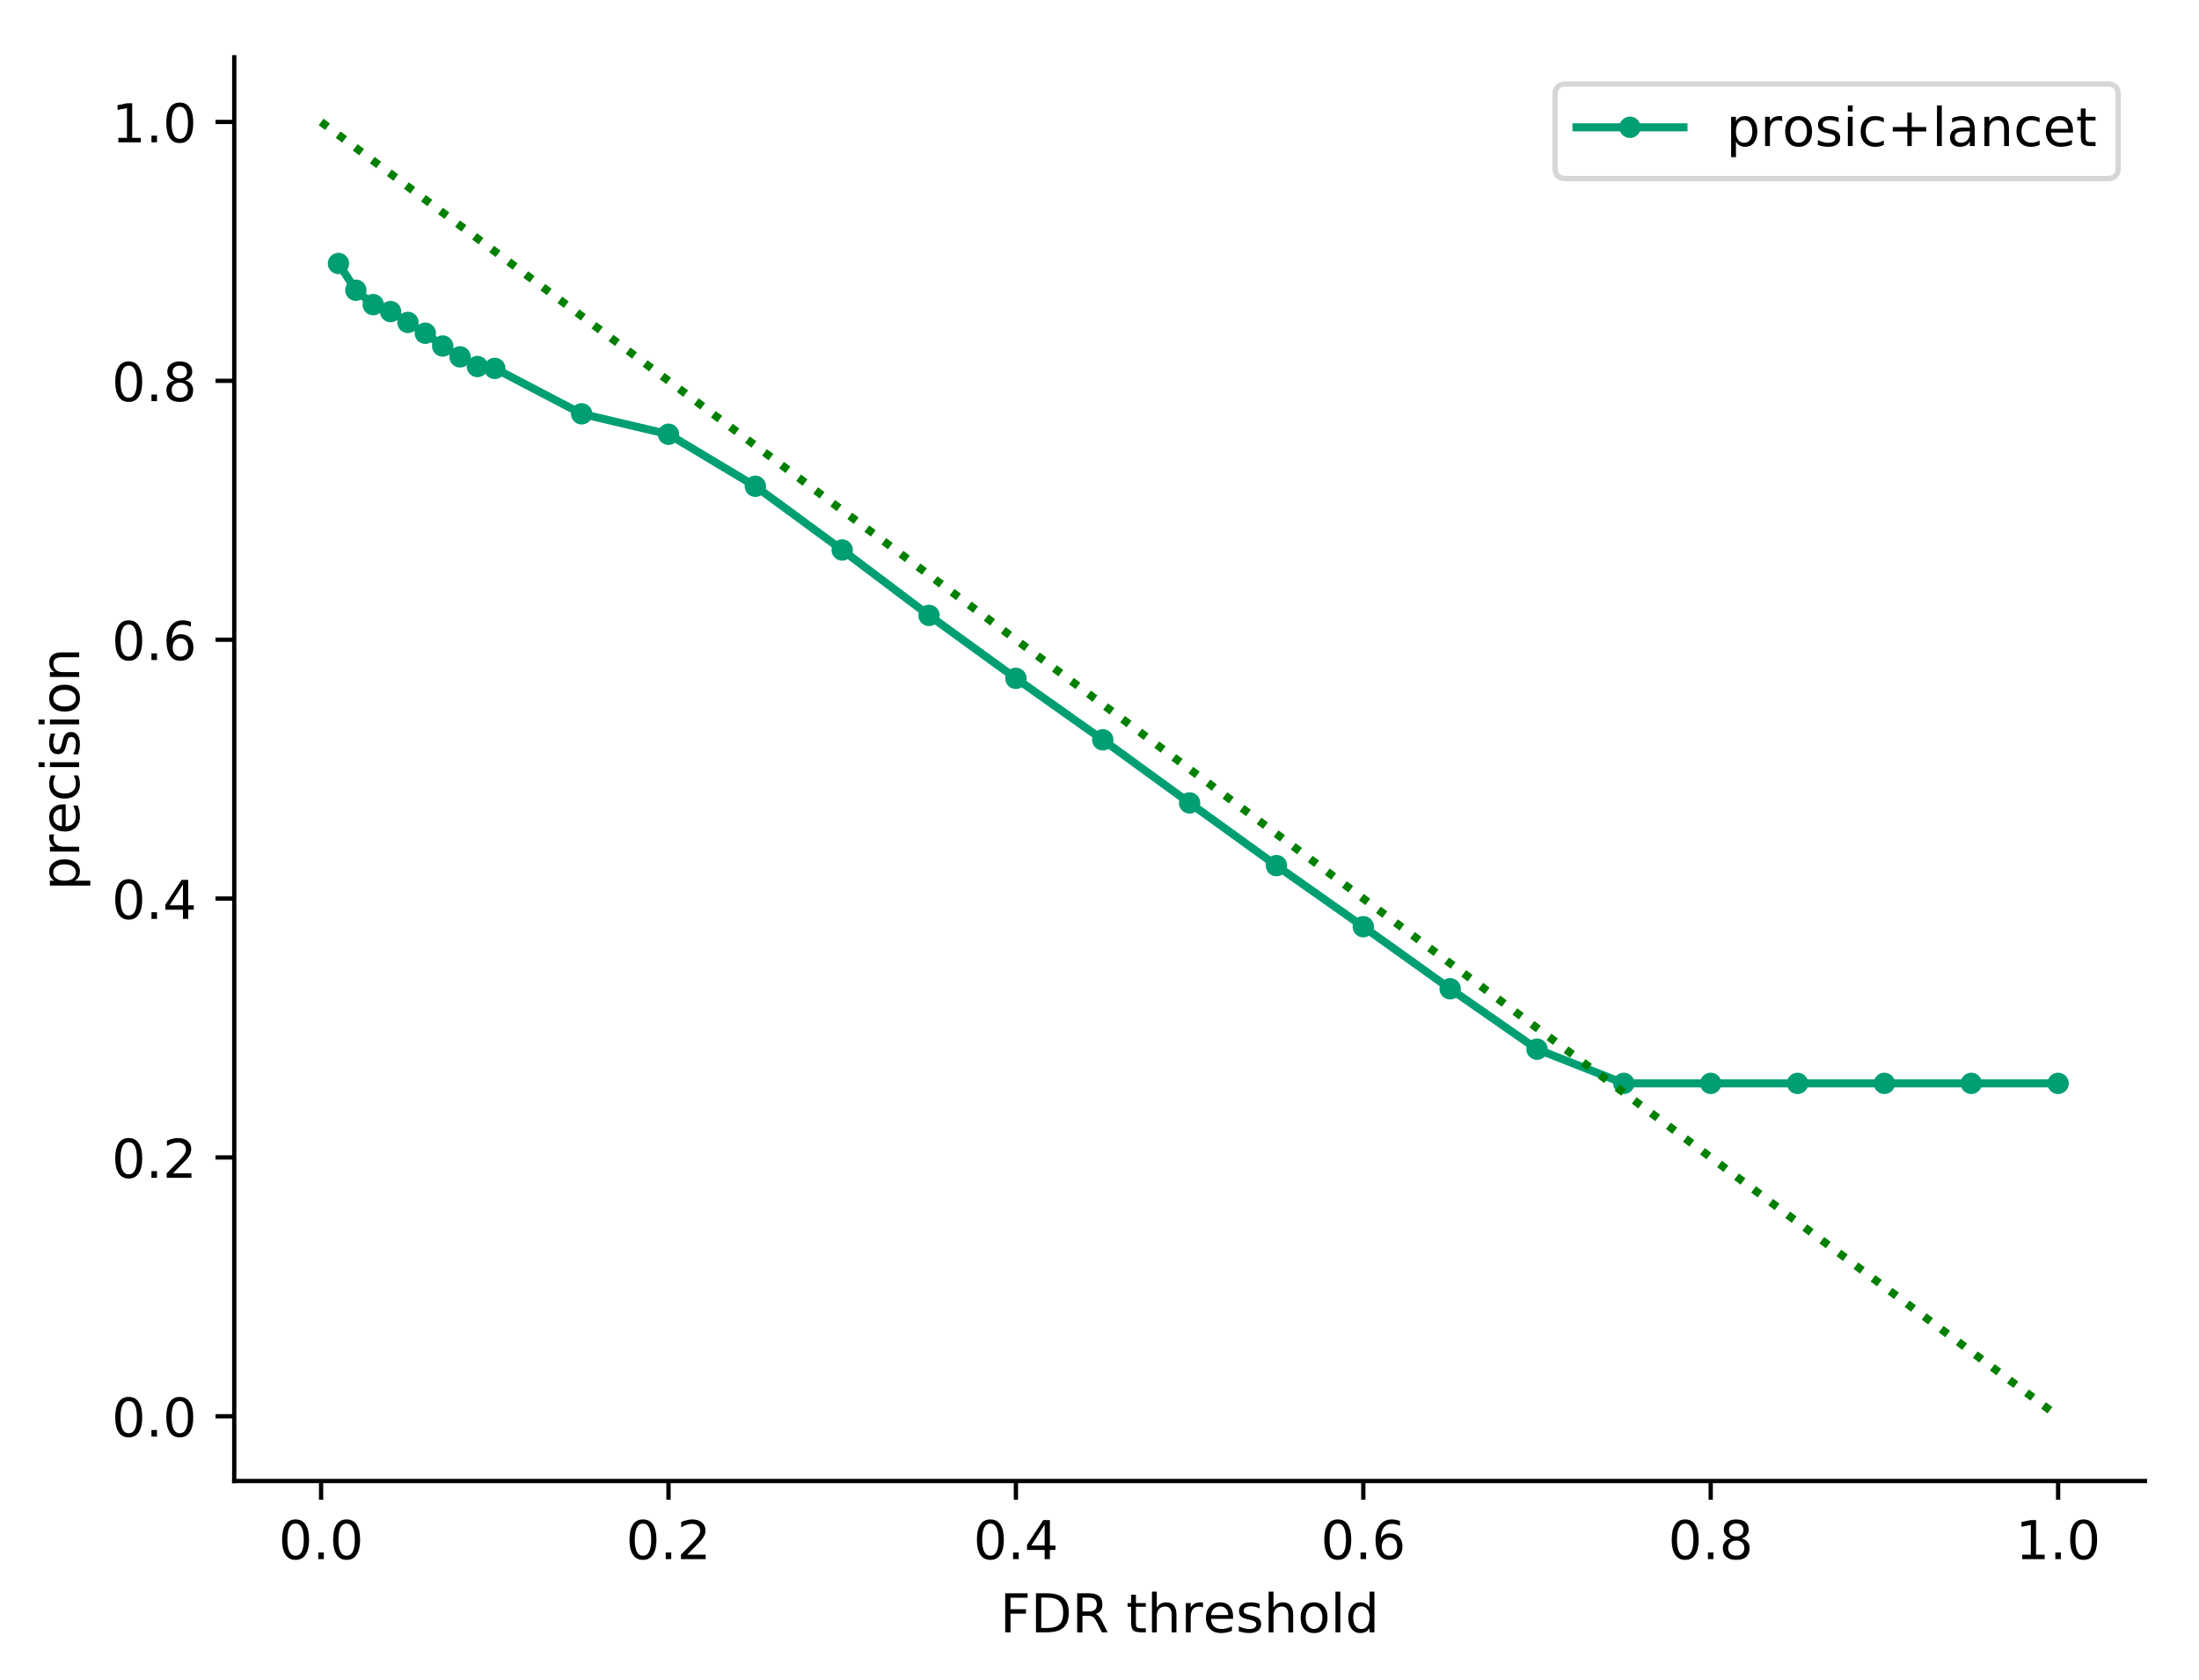
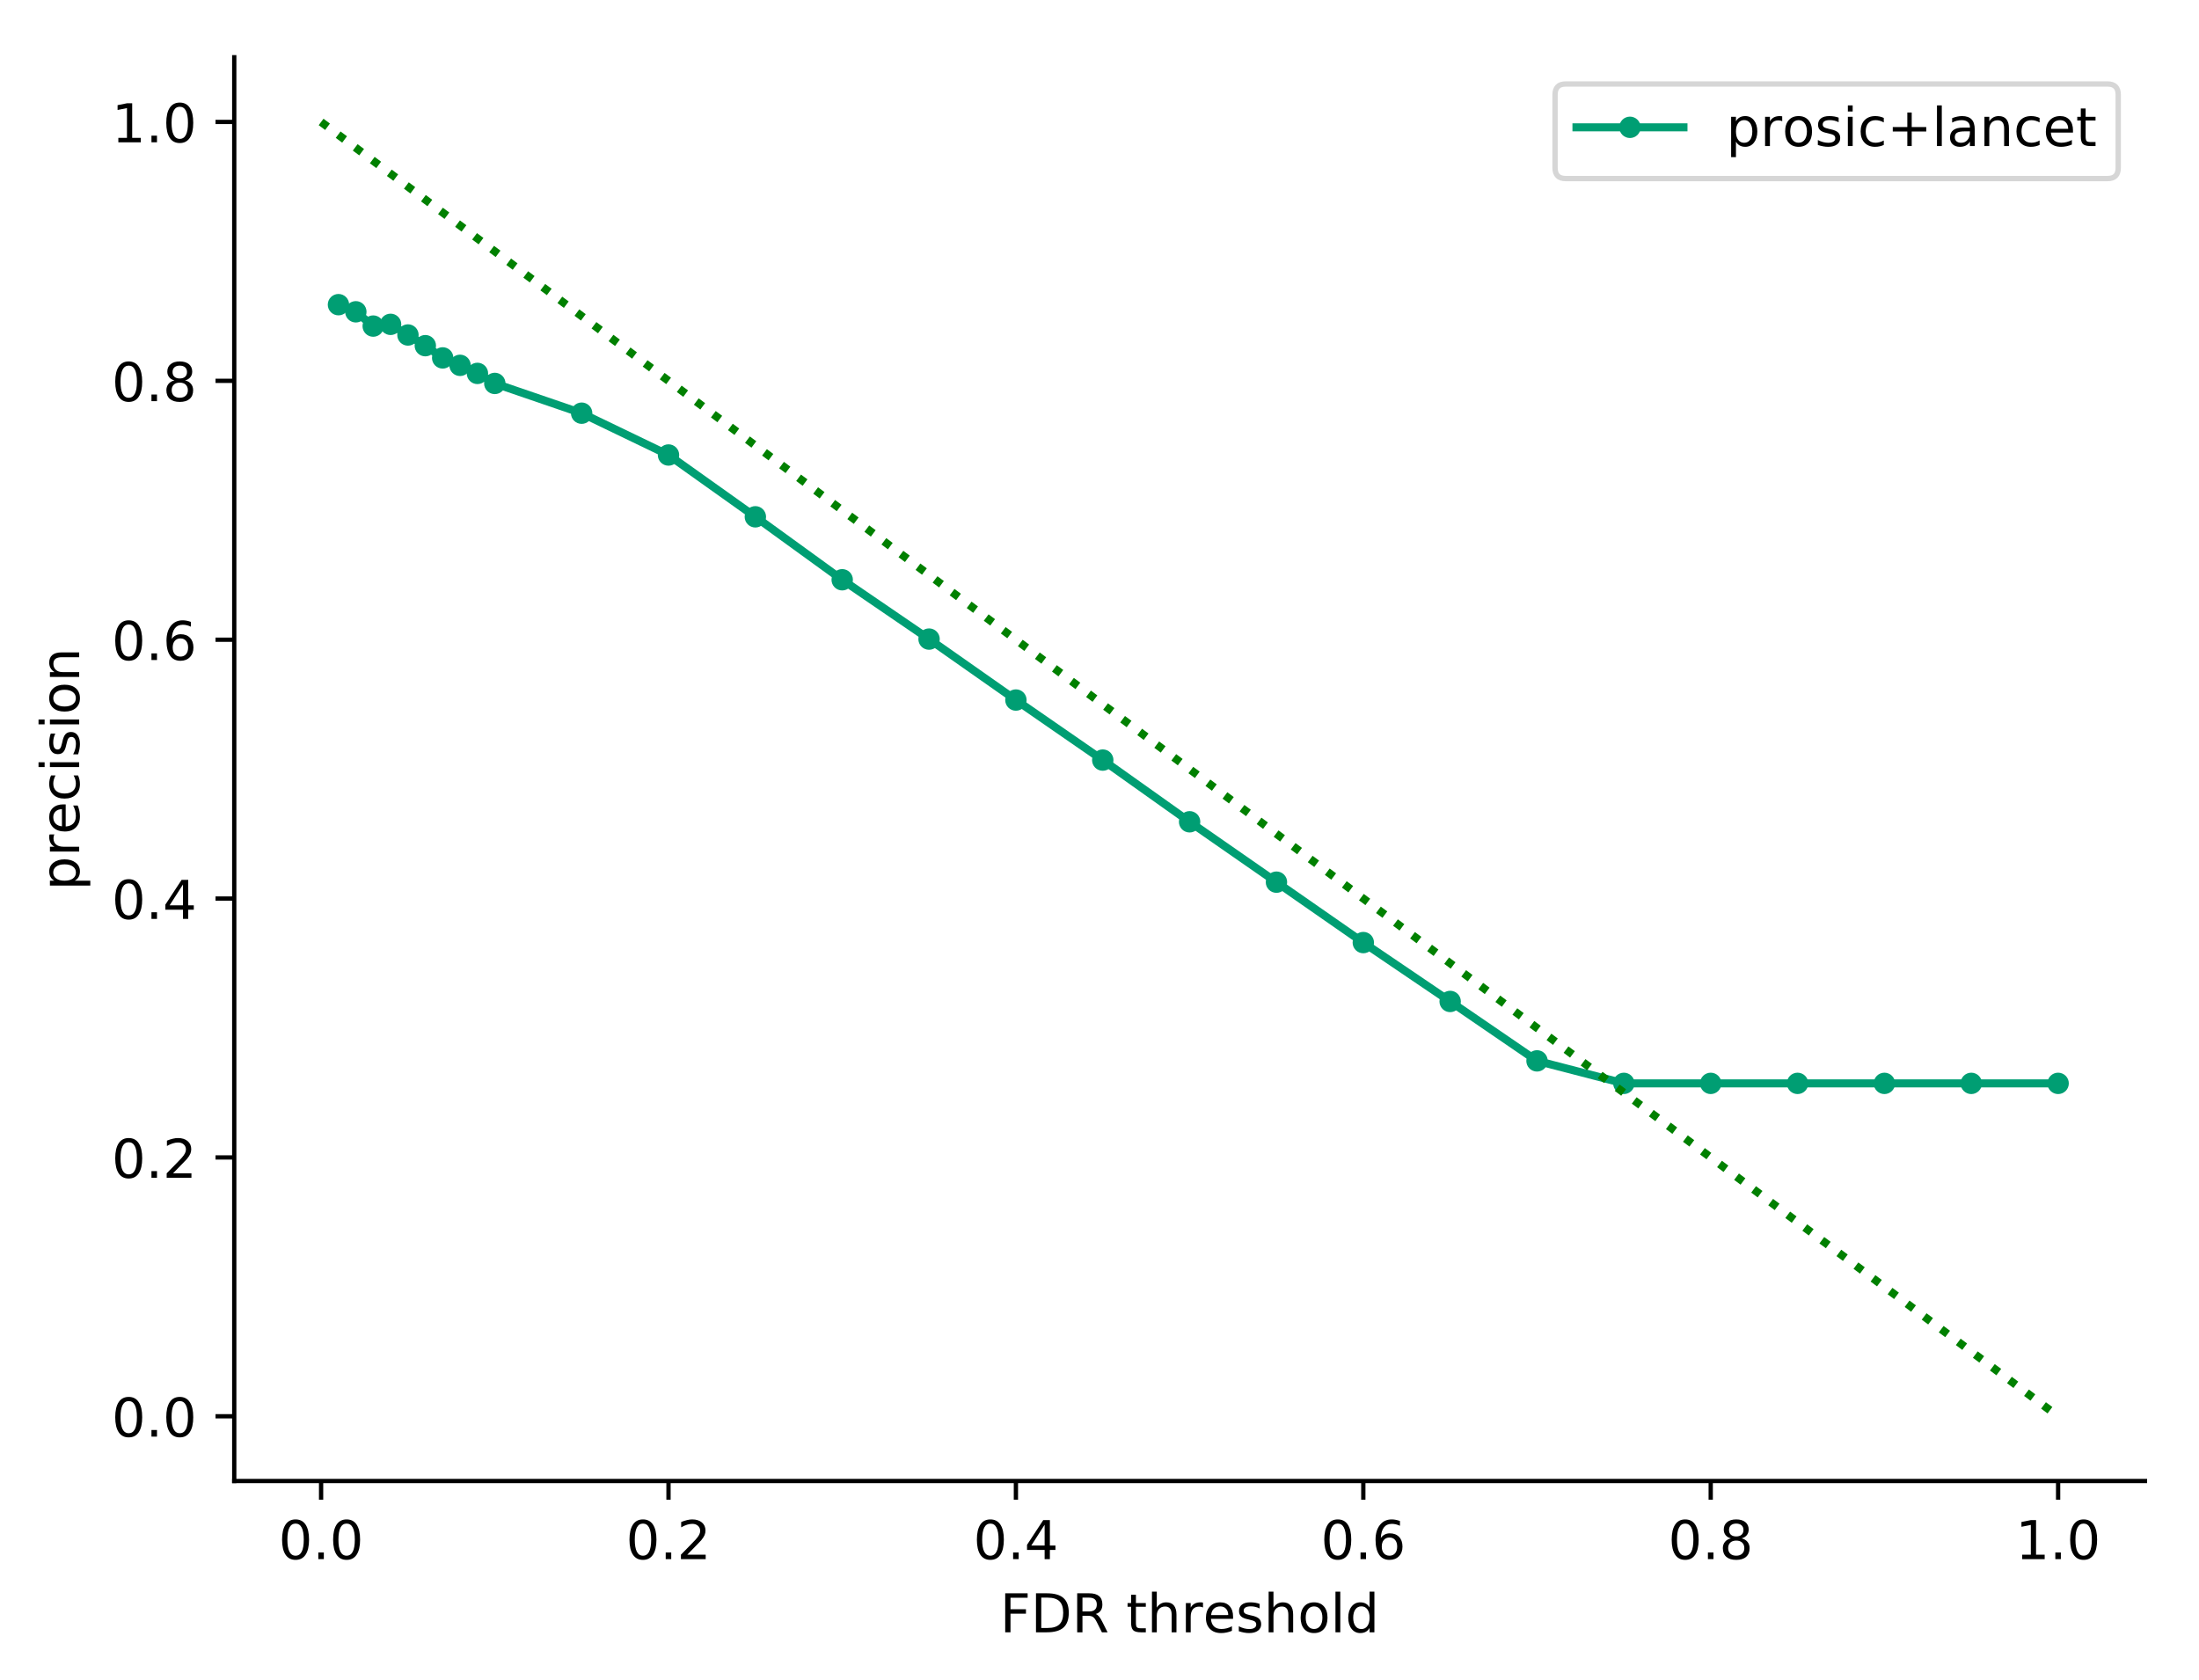
<svg xmlns="http://www.w3.org/2000/svg" xmlns:xlink="http://www.w3.org/1999/xlink" height="314pt" version="1.1" viewBox="0 0 411 314" width="411pt">
  <defs>
    <style type="text/css">
*{stroke-linecap:butt;stroke-linejoin:round;}
  </style>
  </defs>
  <g id="figure_1">
    <g id="patch_1">
      <path d="M 0 314.368  L 411.601 314.368  L 411.601 0  L 0 0  z " style="fill:#ffffff;" />
    </g>
    <g id="axes_1">
      <g id="patch_2">
        <path d="M 43.781 276.812  L 400.901 276.812  L 400.901 10.7  L 43.781 10.7  z " style="fill:#ffffff;" />
      </g>
      <g id="matplotlib.axis_1">
        <g id="xtick_1">
          <g id="line2d_1">
            <defs>
-               <path d="M 0 0  L 0 3.5  " id="m80d9ebbef2" style="stroke:#000000;stroke-width:0.8;" />
-             </defs>
-             <g>
-               <use style="stroke:#000000;stroke-width:0.8;" x="60.014" xlink:href="#m80d9ebbef2" y="276.812" />
+               <path d="M 0 0  L 0 3.5  " id="m8c32661e4f" style="stroke:#000000;stroke-width:0.8;" />
+             </defs>
+             <g>
+               <use style="stroke:#000000;stroke-width:0.8;" x="60.014" xlink:href="#m8c32661e4f" y="276.812" />
            </g>
          </g>
          <g id="text_1">
            <defs>
              <path d="M 31.781 66.406  Q 24.172 66.406 20.328 58.906  Q 16.5 51.422 16.5 36.375  Q 16.5 21.391 20.328 13.891  Q 24.172 6.391 31.781 6.391  Q 39.453 6.391 43.281 13.891  Q 47.125 21.391 47.125 36.375  Q 47.125 51.422 43.281 58.906  Q 39.453 66.406 31.781 66.406  z M 31.781 74.219  Q 44.047 74.219 50.516 64.516  Q 56.984 54.828 56.984 36.375  Q 56.984 17.969 50.516 8.266  Q 44.047 -1.422 31.781 -1.422  Q 19.531 -1.422 13.062 8.266  Q 6.594 17.969 6.594 36.375  Q 6.594 54.828 13.062 64.516  Q 19.531 74.219 31.781 74.219  z " id="DejaVuSans-30" />
              <path d="M 10.688 12.406  L 21 12.406  L 21 0  L 10.688 0  z " id="DejaVuSans-2e" />
            </defs>
            <g transform="translate(52.06242 291.4104)scale(0.1 -0.1)">
              <use xlink:href="#DejaVuSans-30" />
              <use x="63.623" xlink:href="#DejaVuSans-2e" />
              <use x="95.41" xlink:href="#DejaVuSans-30" />
            </g>
          </g>
        </g>
        <g id="xtick_2">
          <g id="line2d_2">
            <g>
-               <use style="stroke:#000000;stroke-width:0.8;" x="124.945" xlink:href="#m80d9ebbef2" y="276.812" />
+               <use style="stroke:#000000;stroke-width:0.8;" x="124.945" xlink:href="#m8c32661e4f" y="276.812" />
            </g>
          </g>
          <g id="text_2">
            <defs>
              <path d="M 19.188 8.297  L 53.609 8.297  L 53.609 0  L 7.328 0  L 7.328 8.297  Q 12.938 14.109 22.625 23.891  Q 32.328 33.688 34.812 36.531  Q 39.547 41.844 41.422 45.531  Q 43.312 49.219 43.312 52.781  Q 43.312 58.594 39.234 62.25  Q 35.156 65.922 28.609 65.922  Q 23.969 65.922 18.812 64.312  Q 13.672 62.703 7.812 59.422  L 7.812 69.391  Q 13.766 71.781 18.938 73  Q 24.125 74.219 28.422 74.219  Q 39.75 74.219 46.484 68.547  Q 53.219 62.891 53.219 53.422  Q 53.219 48.922 51.531 44.891  Q 49.859 40.875 45.406 35.406  Q 44.188 33.984 37.641 27.219  Q 31.109 20.453 19.188 8.297  z " id="DejaVuSans-32" />
            </defs>
            <g transform="translate(116.9933 291.4104)scale(0.1 -0.1)">
              <use xlink:href="#DejaVuSans-30" />
              <use x="63.623" xlink:href="#DejaVuSans-2e" />
              <use x="95.41" xlink:href="#DejaVuSans-32" />
            </g>
          </g>
        </g>
        <g id="xtick_3">
          <g id="line2d_3">
            <g>
-               <use style="stroke:#000000;stroke-width:0.8;" x="189.876" xlink:href="#m80d9ebbef2" y="276.812" />
+               <use style="stroke:#000000;stroke-width:0.8;" x="189.876" xlink:href="#m8c32661e4f" y="276.812" />
            </g>
          </g>
          <g id="text_3">
            <defs>
              <path d="M 37.797 64.312  L 12.891 25.391  L 37.797 25.391  z M 35.203 72.906  L 47.609 72.906  L 47.609 25.391  L 58.016 25.391  L 58.016 17.188  L 47.609 17.188  L 47.609 0  L 37.797 0  L 37.797 17.188  L 4.891 17.188  L 4.891 26.703  z " id="DejaVuSans-34" />
            </defs>
            <g transform="translate(181.9242 291.4104)scale(0.1 -0.1)">
              <use xlink:href="#DejaVuSans-30" />
              <use x="63.623" xlink:href="#DejaVuSans-2e" />
              <use x="95.41" xlink:href="#DejaVuSans-34" />
            </g>
          </g>
        </g>
        <g id="xtick_4">
          <g id="line2d_4">
            <g>
-               <use style="stroke:#000000;stroke-width:0.8;" x="254.807" xlink:href="#m80d9ebbef2" y="276.812" />
+               <use style="stroke:#000000;stroke-width:0.8;" x="254.807" xlink:href="#m8c32661e4f" y="276.812" />
            </g>
          </g>
          <g id="text_4">
            <defs>
              <path d="M 33.016 40.375  Q 26.375 40.375 22.484 35.828  Q 18.609 31.297 18.609 23.391  Q 18.609 15.531 22.484 10.953  Q 26.375 6.391 33.016 6.391  Q 39.656 6.391 43.531 10.953  Q 47.406 15.531 47.406 23.391  Q 47.406 31.297 43.531 35.828  Q 39.656 40.375 33.016 40.375  z M 52.594 71.297  L 52.594 62.312  Q 48.875 64.062 45.094 64.984  Q 41.312 65.922 37.594 65.922  Q 27.828 65.922 22.672 59.328  Q 17.531 52.734 16.797 39.406  Q 19.672 43.656 24.016 45.922  Q 28.375 48.188 33.594 48.188  Q 44.578 48.188 50.953 41.516  Q 57.328 34.859 57.328 23.391  Q 57.328 12.156 50.688 5.359  Q 44.047 -1.422 33.016 -1.422  Q 20.359 -1.422 13.672 8.266  Q 6.984 17.969 6.984 36.375  Q 6.984 53.656 15.188 63.938  Q 23.391 74.219 37.203 74.219  Q 40.922 74.219 44.703 73.484  Q 48.484 72.75 52.594 71.297  z " id="DejaVuSans-36" />
            </defs>
            <g transform="translate(246.8551 291.4104)scale(0.1 -0.1)">
              <use xlink:href="#DejaVuSans-30" />
              <use x="63.623" xlink:href="#DejaVuSans-2e" />
              <use x="95.41" xlink:href="#DejaVuSans-36" />
            </g>
          </g>
        </g>
        <g id="xtick_5">
          <g id="line2d_5">
            <g>
-               <use style="stroke:#000000;stroke-width:0.8;" x="319.738" xlink:href="#m80d9ebbef2" y="276.812" />
+               <use style="stroke:#000000;stroke-width:0.8;" x="319.738" xlink:href="#m8c32661e4f" y="276.812" />
            </g>
          </g>
          <g id="text_5">
            <defs>
              <path d="M 31.781 34.625  Q 24.75 34.625 20.719 30.859  Q 16.703 27.094 16.703 20.516  Q 16.703 13.922 20.719 10.156  Q 24.75 6.391 31.781 6.391  Q 38.812 6.391 42.859 10.172  Q 46.922 13.969 46.922 20.516  Q 46.922 27.094 42.891 30.859  Q 38.875 34.625 31.781 34.625  z M 21.922 38.812  Q 15.578 40.375 12.031 44.719  Q 8.5 49.078 8.5 55.328  Q 8.5 64.062 14.719 69.141  Q 20.953 74.219 31.781 74.219  Q 42.672 74.219 48.875 69.141  Q 55.078 64.062 55.078 55.328  Q 55.078 49.078 51.531 44.719  Q 48 40.375 41.703 38.812  Q 48.828 37.156 52.797 32.312  Q 56.781 27.484 56.781 20.516  Q 56.781 9.906 50.312 4.234  Q 43.844 -1.422 31.781 -1.422  Q 19.734 -1.422 13.25 4.234  Q 6.781 9.906 6.781 20.516  Q 6.781 27.484 10.781 32.312  Q 14.797 37.156 21.922 38.812  z M 18.312 54.391  Q 18.312 48.734 21.844 45.562  Q 25.391 42.391 31.781 42.391  Q 38.141 42.391 41.719 45.562  Q 45.312 48.734 45.312 54.391  Q 45.312 60.062 41.719 63.234  Q 38.141 66.406 31.781 66.406  Q 25.391 66.406 21.844 63.234  Q 18.312 60.062 18.312 54.391  z " id="DejaVuSans-38" />
            </defs>
            <g transform="translate(311.7861 291.4104)scale(0.1 -0.1)">
              <use xlink:href="#DejaVuSans-30" />
              <use x="63.623" xlink:href="#DejaVuSans-2e" />
              <use x="95.41" xlink:href="#DejaVuSans-38" />
            </g>
          </g>
        </g>
        <g id="xtick_6">
          <g id="line2d_6">
            <g>
-               <use style="stroke:#000000;stroke-width:0.8;" x="384.669" xlink:href="#m80d9ebbef2" y="276.812" />
+               <use style="stroke:#000000;stroke-width:0.8;" x="384.669" xlink:href="#m8c32661e4f" y="276.812" />
            </g>
          </g>
          <g id="text_6">
            <defs>
              <path d="M 12.406 8.297  L 28.516 8.297  L 28.516 63.922  L 10.984 60.406  L 10.984 69.391  L 28.422 72.906  L 38.281 72.906  L 38.281 8.297  L 54.391 8.297  L 54.391 0  L 12.406 0  z " id="DejaVuSans-31" />
            </defs>
            <g transform="translate(376.717 291.4104)scale(0.1 -0.1)">
              <use xlink:href="#DejaVuSans-31" />
              <use x="63.623" xlink:href="#DejaVuSans-2e" />
              <use x="95.41" xlink:href="#DejaVuSans-30" />
            </g>
          </g>
        </g>
        <g id="text_7">
          <defs>
            <path d="M 9.812 72.906  L 51.703 72.906  L 51.703 64.594  L 19.672 64.594  L 19.672 43.109  L 48.578 43.109  L 48.578 34.812  L 19.672 34.812  L 19.672 0  L 9.812 0  z " id="DejaVuSans-46" />
            <path d="M 19.672 64.797  L 19.672 8.109  L 31.594 8.109  Q 46.688 8.109 53.688 14.938  Q 60.688 21.781 60.688 36.531  Q 60.688 51.172 53.688 57.984  Q 46.688 64.797 31.594 64.797  z M 9.812 72.906  L 30.078 72.906  Q 51.266 72.906 61.172 64.094  Q 71.094 55.281 71.094 36.531  Q 71.094 17.672 61.125 8.828  Q 51.172 0 30.078 0  L 9.812 0  z " id="DejaVuSans-44" />
            <path d="M 44.391 34.188  Q 47.562 33.109 50.562 29.594  Q 53.562 26.078 56.594 19.922  L 66.609 0  L 56 0  L 46.688 18.703  Q 43.062 26.031 39.672 28.422  Q 36.281 30.812 30.422 30.812  L 19.672 30.812  L 19.672 0  L 9.812 0  L 9.812 72.906  L 32.078 72.906  Q 44.578 72.906 50.734 67.672  Q 56.891 62.453 56.891 51.906  Q 56.891 45.016 53.688 40.469  Q 50.484 35.938 44.391 34.188  z M 19.672 64.797  L 19.672 38.922  L 32.078 38.922  Q 39.203 38.922 42.844 42.219  Q 46.484 45.516 46.484 51.906  Q 46.484 58.297 42.844 61.547  Q 39.203 64.797 32.078 64.797  z " id="DejaVuSans-52" />
            <path id="DejaVuSans-20" />
            <path d="M 18.312 70.219  L 18.312 54.688  L 36.812 54.688  L 36.812 47.703  L 18.312 47.703  L 18.312 18.016  Q 18.312 11.328 20.141 9.422  Q 21.969 7.516 27.594 7.516  L 36.812 7.516  L 36.812 0  L 27.594 0  Q 17.188 0 13.234 3.875  Q 9.281 7.766 9.281 18.016  L 9.281 47.703  L 2.688 47.703  L 2.688 54.688  L 9.281 54.688  L 9.281 70.219  z " id="DejaVuSans-74" />
            <path d="M 54.891 33.016  L 54.891 0  L 45.906 0  L 45.906 32.719  Q 45.906 40.484 42.875 44.328  Q 39.844 48.188 33.797 48.188  Q 26.516 48.188 22.312 43.547  Q 18.109 38.922 18.109 30.906  L 18.109 0  L 9.078 0  L 9.078 75.984  L 18.109 75.984  L 18.109 46.188  Q 21.344 51.125 25.703 53.562  Q 30.078 56 35.797 56  Q 45.219 56 50.047 50.172  Q 54.891 44.344 54.891 33.016  z " id="DejaVuSans-68" />
            <path d="M 41.109 46.297  Q 39.594 47.172 37.812 47.578  Q 36.031 48 33.891 48  Q 26.266 48 22.188 43.047  Q 18.109 38.094 18.109 28.812  L 18.109 0  L 9.078 0  L 9.078 54.688  L 18.109 54.688  L 18.109 46.188  Q 20.953 51.172 25.484 53.578  Q 30.031 56 36.531 56  Q 37.453 56 38.578 55.875  Q 39.703 55.766 41.062 55.516  z " id="DejaVuSans-72" />
            <path d="M 56.203 29.594  L 56.203 25.203  L 14.891 25.203  Q 15.484 15.922 20.484 11.062  Q 25.484 6.203 34.422 6.203  Q 39.594 6.203 44.453 7.469  Q 49.312 8.734 54.109 11.281  L 54.109 2.781  Q 49.266 0.734 44.188 -0.344  Q 39.109 -1.422 33.891 -1.422  Q 20.797 -1.422 13.156 6.188  Q 5.516 13.812 5.516 26.812  Q 5.516 40.234 12.766 48.109  Q 20.016 56 32.328 56  Q 43.359 56 49.781 48.891  Q 56.203 41.797 56.203 29.594  z M 47.219 32.234  Q 47.125 39.594 43.094 43.984  Q 39.062 48.391 32.422 48.391  Q 24.906 48.391 20.391 44.141  Q 15.875 39.891 15.188 32.172  z " id="DejaVuSans-65" />
            <path d="M 44.281 53.078  L 44.281 44.578  Q 40.484 46.531 36.375 47.5  Q 32.281 48.484 27.875 48.484  Q 21.188 48.484 17.844 46.438  Q 14.5 44.391 14.5 40.281  Q 14.5 37.156 16.891 35.375  Q 19.281 33.594 26.516 31.984  L 29.594 31.297  Q 39.156 29.25 43.188 25.516  Q 47.219 21.781 47.219 15.094  Q 47.219 7.469 41.188 3.016  Q 35.156 -1.422 24.609 -1.422  Q 20.219 -1.422 15.453 -0.562  Q 10.688 0.297 5.422 2  L 5.422 11.281  Q 10.406 8.688 15.234 7.391  Q 20.062 6.109 24.812 6.109  Q 31.156 6.109 34.562 8.281  Q 37.984 10.453 37.984 14.406  Q 37.984 18.062 35.516 20.016  Q 33.062 21.969 24.703 23.781  L 21.578 24.516  Q 13.234 26.266 9.516 29.906  Q 5.812 33.547 5.812 39.891  Q 5.812 47.609 11.281 51.797  Q 16.75 56 26.812 56  Q 31.781 56 36.172 55.266  Q 40.578 54.547 44.281 53.078  z " id="DejaVuSans-73" />
            <path d="M 30.609 48.391  Q 23.391 48.391 19.188 42.75  Q 14.984 37.109 14.984 27.297  Q 14.984 17.484 19.156 11.844  Q 23.344 6.203 30.609 6.203  Q 37.797 6.203 41.984 11.859  Q 46.188 17.531 46.188 27.297  Q 46.188 37.016 41.984 42.703  Q 37.797 48.391 30.609 48.391  z M 30.609 56  Q 42.328 56 49.016 48.375  Q 55.719 40.766 55.719 27.297  Q 55.719 13.875 49.016 6.219  Q 42.328 -1.422 30.609 -1.422  Q 18.844 -1.422 12.172 6.219  Q 5.516 13.875 5.516 27.297  Q 5.516 40.766 12.172 48.375  Q 18.844 56 30.609 56  z " id="DejaVuSans-6f" />
            <path d="M 9.422 75.984  L 18.406 75.984  L 18.406 0  L 9.422 0  z " id="DejaVuSans-6c" />
            <path d="M 45.406 46.391  L 45.406 75.984  L 54.391 75.984  L 54.391 0  L 45.406 0  L 45.406 8.203  Q 42.578 3.328 38.25 0.953  Q 33.938 -1.422 27.875 -1.422  Q 17.969 -1.422 11.734 6.484  Q 5.516 14.406 5.516 27.297  Q 5.516 40.188 11.734 48.094  Q 17.969 56 27.875 56  Q 33.938 56 38.25 53.625  Q 42.578 51.266 45.406 46.391  z M 14.797 27.297  Q 14.797 17.391 18.875 11.75  Q 22.953 6.109 30.078 6.109  Q 37.203 6.109 41.297 11.75  Q 45.406 17.391 45.406 27.297  Q 45.406 37.203 41.297 42.844  Q 37.203 48.484 30.078 48.484  Q 22.953 48.484 18.875 42.844  Q 14.797 37.203 14.797 27.297  z " id="DejaVuSans-64" />
          </defs>
          <g transform="translate(186.8967 305.0886)scale(0.1 -0.1)">
            <use xlink:href="#DejaVuSans-46" />
            <use x="57.52" xlink:href="#DejaVuSans-44" />
            <use x="134.521" xlink:href="#DejaVuSans-52" />
            <use x="204.004" xlink:href="#DejaVuSans-20" />
            <use x="235.791" xlink:href="#DejaVuSans-74" />
            <use x="275" xlink:href="#DejaVuSans-68" />
            <use x="338.379" xlink:href="#DejaVuSans-72" />
            <use x="379.461" xlink:href="#DejaVuSans-65" />
            <use x="440.984" xlink:href="#DejaVuSans-73" />
            <use x="493.084" xlink:href="#DejaVuSans-68" />
            <use x="556.463" xlink:href="#DejaVuSans-6f" />
            <use x="617.645" xlink:href="#DejaVuSans-6c" />
            <use x="645.428" xlink:href="#DejaVuSans-64" />
          </g>
        </g>
      </g>
      <g id="matplotlib.axis_2">
        <g id="ytick_1">
          <g id="line2d_7">
            <defs>
-               <path d="M 0 0  L -3.5 0  " id="m5c7dc7f69f" style="stroke:#000000;stroke-width:0.8;" />
-             </defs>
-             <g>
-               <use style="stroke:#000000;stroke-width:0.8;" x="43.781" xlink:href="#m5c7dc7f69f" y="264.716" />
+               <path d="M 0 0  L -3.5 0  " id="m15976021ff" style="stroke:#000000;stroke-width:0.8;" />
+             </defs>
+             <g>
+               <use style="stroke:#000000;stroke-width:0.8;" x="43.781" xlink:href="#m15976021ff" y="264.716" />
            </g>
          </g>
          <g id="text_8">
            <g transform="translate(20.87813 268.5152)scale(0.1 -0.1)">
              <use xlink:href="#DejaVuSans-30" />
              <use x="63.623" xlink:href="#DejaVuSans-2e" />
              <use x="95.41" xlink:href="#DejaVuSans-30" />
            </g>
          </g>
        </g>
        <g id="ytick_2">
          <g id="line2d_8">
            <g>
-               <use style="stroke:#000000;stroke-width:0.8;" x="43.781" xlink:href="#m5c7dc7f69f" y="216.332" />
+               <use style="stroke:#000000;stroke-width:0.8;" x="43.781" xlink:href="#m15976021ff" y="216.332" />
            </g>
          </g>
          <g id="text_9">
            <g transform="translate(20.87813 220.1312)scale(0.1 -0.1)">
              <use xlink:href="#DejaVuSans-30" />
              <use x="63.623" xlink:href="#DejaVuSans-2e" />
              <use x="95.41" xlink:href="#DejaVuSans-32" />
            </g>
          </g>
        </g>
        <g id="ytick_3">
          <g id="line2d_9">
            <g>
-               <use style="stroke:#000000;stroke-width:0.8;" x="43.781" xlink:href="#m5c7dc7f69f" y="167.948" />
+               <use style="stroke:#000000;stroke-width:0.8;" x="43.781" xlink:href="#m15976021ff" y="167.948" />
            </g>
          </g>
          <g id="text_10">
            <g transform="translate(20.87813 171.7472)scale(0.1 -0.1)">
              <use xlink:href="#DejaVuSans-30" />
              <use x="63.623" xlink:href="#DejaVuSans-2e" />
              <use x="95.41" xlink:href="#DejaVuSans-34" />
            </g>
          </g>
        </g>
        <g id="ytick_4">
          <g id="line2d_10">
            <g>
-               <use style="stroke:#000000;stroke-width:0.8;" x="43.781" xlink:href="#m5c7dc7f69f" y="119.564" />
+               <use style="stroke:#000000;stroke-width:0.8;" x="43.781" xlink:href="#m15976021ff" y="119.564" />
            </g>
          </g>
          <g id="text_11">
            <g transform="translate(20.87813 123.3632)scale(0.1 -0.1)">
              <use xlink:href="#DejaVuSans-30" />
              <use x="63.623" xlink:href="#DejaVuSans-2e" />
              <use x="95.41" xlink:href="#DejaVuSans-36" />
            </g>
          </g>
        </g>
        <g id="ytick_5">
          <g id="line2d_11">
            <g>
-               <use style="stroke:#000000;stroke-width:0.8;" x="43.781" xlink:href="#m5c7dc7f69f" y="71.18" />
+               <use style="stroke:#000000;stroke-width:0.8;" x="43.781" xlink:href="#m15976021ff" y="71.18" />
            </g>
          </g>
          <g id="text_12">
            <g transform="translate(20.87813 74.97922)scale(0.1 -0.1)">
              <use xlink:href="#DejaVuSans-30" />
              <use x="63.623" xlink:href="#DejaVuSans-2e" />
              <use x="95.41" xlink:href="#DejaVuSans-38" />
            </g>
          </g>
        </g>
        <g id="ytick_6">
          <g id="line2d_12">
            <g>
-               <use style="stroke:#000000;stroke-width:0.8;" x="43.781" xlink:href="#m5c7dc7f69f" y="22.796" />
+               <use style="stroke:#000000;stroke-width:0.8;" x="43.781" xlink:href="#m15976021ff" y="22.796" />
            </g>
          </g>
          <g id="text_13">
            <g transform="translate(20.87813 26.59522)scale(0.1 -0.1)">
              <use xlink:href="#DejaVuSans-31" />
              <use x="63.623" xlink:href="#DejaVuSans-2e" />
              <use x="95.41" xlink:href="#DejaVuSans-30" />
            </g>
          </g>
        </g>
        <g id="text_14">
          <defs>
            <path d="M 18.109 8.203  L 18.109 -20.797  L 9.078 -20.797  L 9.078 54.688  L 18.109 54.688  L 18.109 46.391  Q 20.953 51.266 25.266 53.625  Q 29.594 56 35.594 56  Q 45.562 56 51.781 48.094  Q 58.016 40.188 58.016 27.297  Q 58.016 14.406 51.781 6.484  Q 45.562 -1.422 35.594 -1.422  Q 29.594 -1.422 25.266 0.953  Q 20.953 3.328 18.109 8.203  z M 48.688 27.297  Q 48.688 37.203 44.609 42.844  Q 40.531 48.484 33.406 48.484  Q 26.266 48.484 22.188 42.844  Q 18.109 37.203 18.109 27.297  Q 18.109 17.391 22.188 11.75  Q 26.266 6.109 33.406 6.109  Q 40.531 6.109 44.609 11.75  Q 48.688 17.391 48.688 27.297  z " id="DejaVuSans-70" />
            <path d="M 48.781 52.594  L 48.781 44.188  Q 44.969 46.297 41.141 47.344  Q 37.312 48.391 33.406 48.391  Q 24.656 48.391 19.812 42.844  Q 14.984 37.312 14.984 27.297  Q 14.984 17.281 19.812 11.734  Q 24.656 6.203 33.406 6.203  Q 37.312 6.203 41.141 7.25  Q 44.969 8.297 48.781 10.406  L 48.781 2.094  Q 45.016 0.344 40.984 -0.531  Q 36.969 -1.422 32.422 -1.422  Q 20.062 -1.422 12.781 6.344  Q 5.516 14.109 5.516 27.297  Q 5.516 40.672 12.859 48.328  Q 20.219 56 33.016 56  Q 37.156 56 41.109 55.141  Q 45.062 54.297 48.781 52.594  z " id="DejaVuSans-63" />
            <path d="M 9.422 54.688  L 18.406 54.688  L 18.406 0  L 9.422 0  z M 9.422 75.984  L 18.406 75.984  L 18.406 64.594  L 9.422 64.594  z " id="DejaVuSans-69" />
            <path d="M 54.891 33.016  L 54.891 0  L 45.906 0  L 45.906 32.719  Q 45.906 40.484 42.875 44.328  Q 39.844 48.188 33.797 48.188  Q 26.516 48.188 22.312 43.547  Q 18.109 38.922 18.109 30.906  L 18.109 0  L 9.078 0  L 9.078 54.688  L 18.109 54.688  L 18.109 46.188  Q 21.344 51.125 25.703 53.562  Q 30.078 56 35.797 56  Q 45.219 56 50.047 50.172  Q 54.891 44.344 54.891 33.016  z " id="DejaVuSans-6e" />
          </defs>
          <g transform="translate(14.79844 166.4208)rotate(-90)scale(0.1 -0.1)">
            <use xlink:href="#DejaVuSans-70" />
            <use x="63.477" xlink:href="#DejaVuSans-72" />
            <use x="104.559" xlink:href="#DejaVuSans-65" />
            <use x="166.082" xlink:href="#DejaVuSans-63" />
            <use x="221.062" xlink:href="#DejaVuSans-69" />
            <use x="248.846" xlink:href="#DejaVuSans-73" />
            <use x="300.945" xlink:href="#DejaVuSans-69" />
            <use x="328.729" xlink:href="#DejaVuSans-6f" />
            <use x="389.91" xlink:href="#DejaVuSans-6e" />
          </g>
        </g>
      </g>
      <g id="line2d_13">
-         <path clip-path="url(#p2ed0841a95)" d="M 63.261 49.247  L 66.507 54.241  L 69.754 56.938  L 73 58.233  L 76.247 60.264  L 79.493 62.284  L 82.74 64.675  L 85.986 66.702  L 89.233 68.506  L 92.479 68.856  L 108.712 77.347  L 124.945 81.165  L 141.178 90.889  L 157.41 102.799  L 173.643 115.026  L 189.876 126.786  L 206.109 138.28  L 222.341 150.075  L 238.574 161.789  L 254.807 173.208  L 271.039 184.81  L 287.272 196.098  L 303.505 202.491  L 319.738 202.491  L 335.97 202.491  L 352.203 202.491  L 368.436 202.491  L 384.669 202.491  " style="fill:none;stroke:#009e73;stroke-linecap:square;stroke-width:1.5;" />
+         <path clip-path="url(#p24b3e6dc26)" d="M 63.261 56.944  L 66.507 58.278  L 69.754 60.947  L 73 60.623  L 76.247 62.611  L 79.493 64.609  L 82.74 66.896  L 85.986 68.285  L 89.233 69.791  L 92.479 71.665  L 108.712 77.228  L 124.945 85.044  L 141.178 96.596  L 157.41 108.361  L 173.643 119.45  L 189.876 130.843  L 206.109 142.066  L 222.341 153.599  L 238.574 164.882  L 254.807 176.175  L 271.039 187.179  L 287.272 198.286  L 303.505 202.491  L 319.738 202.491  L 335.97 202.491  L 352.203 202.491  L 368.436 202.491  L 384.669 202.491  " style="fill:none;stroke:#009e73;stroke-linecap:square;stroke-width:1.5;" />
        <defs>
-           <path d="M 0 1.5  C 0.398 1.5 0.779 1.342 1.061 1.061  C 1.342 0.779 1.5 0.398 1.5 0  C 1.5 -0.398 1.342 -0.779 1.061 -1.061  C 0.779 -1.342 0.398 -1.5 0 -1.5  C -0.398 -1.5 -0.779 -1.342 -1.061 -1.061  C -1.342 -0.779 -1.5 -0.398 -1.5 0  C -1.5 0.398 -1.342 0.779 -1.061 1.061  C -0.779 1.342 -0.398 1.5 0 1.5  z " id="m9a3836433f" style="stroke:#009e73;" />
+           <path d="M 0 1.5  C 0.398 1.5 0.779 1.342 1.061 1.061  C 1.342 0.779 1.5 0.398 1.5 0  C 1.5 -0.398 1.342 -0.779 1.061 -1.061  C 0.779 -1.342 0.398 -1.5 0 -1.5  C -0.398 -1.5 -0.779 -1.342 -1.061 -1.061  C -1.342 -0.779 -1.5 -0.398 -1.5 0  C -1.5 0.398 -1.342 0.779 -1.061 1.061  C -0.779 1.342 -0.398 1.5 0 1.5  z " id="m3657297f13" style="stroke:#009e73;" />
        </defs>
-         <g clip-path="url(#p2ed0841a95)">
-           <use style="fill:#009e73;stroke:#009e73;" x="63.261" xlink:href="#m9a3836433f" y="49.247" />
-           <use style="fill:#009e73;stroke:#009e73;" x="66.507" xlink:href="#m9a3836433f" y="54.241" />
-           <use style="fill:#009e73;stroke:#009e73;" x="69.754" xlink:href="#m9a3836433f" y="56.938" />
-           <use style="fill:#009e73;stroke:#009e73;" x="73" xlink:href="#m9a3836433f" y="58.233" />
-           <use style="fill:#009e73;stroke:#009e73;" x="76.247" xlink:href="#m9a3836433f" y="60.264" />
-           <use style="fill:#009e73;stroke:#009e73;" x="79.493" xlink:href="#m9a3836433f" y="62.284" />
-           <use style="fill:#009e73;stroke:#009e73;" x="82.74" xlink:href="#m9a3836433f" y="64.675" />
-           <use style="fill:#009e73;stroke:#009e73;" x="85.986" xlink:href="#m9a3836433f" y="66.702" />
-           <use style="fill:#009e73;stroke:#009e73;" x="89.233" xlink:href="#m9a3836433f" y="68.506" />
-           <use style="fill:#009e73;stroke:#009e73;" x="92.479" xlink:href="#m9a3836433f" y="68.856" />
-           <use style="fill:#009e73;stroke:#009e73;" x="108.712" xlink:href="#m9a3836433f" y="77.347" />
-           <use style="fill:#009e73;stroke:#009e73;" x="124.945" xlink:href="#m9a3836433f" y="81.165" />
-           <use style="fill:#009e73;stroke:#009e73;" x="141.178" xlink:href="#m9a3836433f" y="90.889" />
-           <use style="fill:#009e73;stroke:#009e73;" x="157.41" xlink:href="#m9a3836433f" y="102.799" />
-           <use style="fill:#009e73;stroke:#009e73;" x="173.643" xlink:href="#m9a3836433f" y="115.026" />
-           <use style="fill:#009e73;stroke:#009e73;" x="189.876" xlink:href="#m9a3836433f" y="126.786" />
-           <use style="fill:#009e73;stroke:#009e73;" x="206.109" xlink:href="#m9a3836433f" y="138.28" />
-           <use style="fill:#009e73;stroke:#009e73;" x="222.341" xlink:href="#m9a3836433f" y="150.075" />
-           <use style="fill:#009e73;stroke:#009e73;" x="238.574" xlink:href="#m9a3836433f" y="161.789" />
-           <use style="fill:#009e73;stroke:#009e73;" x="254.807" xlink:href="#m9a3836433f" y="173.208" />
-           <use style="fill:#009e73;stroke:#009e73;" x="271.039" xlink:href="#m9a3836433f" y="184.81" />
-           <use style="fill:#009e73;stroke:#009e73;" x="287.272" xlink:href="#m9a3836433f" y="196.098" />
-           <use style="fill:#009e73;stroke:#009e73;" x="303.505" xlink:href="#m9a3836433f" y="202.491" />
-           <use style="fill:#009e73;stroke:#009e73;" x="319.738" xlink:href="#m9a3836433f" y="202.491" />
-           <use style="fill:#009e73;stroke:#009e73;" x="335.97" xlink:href="#m9a3836433f" y="202.491" />
-           <use style="fill:#009e73;stroke:#009e73;" x="352.203" xlink:href="#m9a3836433f" y="202.491" />
-           <use style="fill:#009e73;stroke:#009e73;" x="368.436" xlink:href="#m9a3836433f" y="202.491" />
-           <use style="fill:#009e73;stroke:#009e73;" x="384.669" xlink:href="#m9a3836433f" y="202.491" />
+         <g clip-path="url(#p24b3e6dc26)">
+           <use style="fill:#009e73;stroke:#009e73;" x="63.261" xlink:href="#m3657297f13" y="56.944" />
+           <use style="fill:#009e73;stroke:#009e73;" x="66.507" xlink:href="#m3657297f13" y="58.278" />
+           <use style="fill:#009e73;stroke:#009e73;" x="69.754" xlink:href="#m3657297f13" y="60.947" />
+           <use style="fill:#009e73;stroke:#009e73;" x="73" xlink:href="#m3657297f13" y="60.623" />
+           <use style="fill:#009e73;stroke:#009e73;" x="76.247" xlink:href="#m3657297f13" y="62.611" />
+           <use style="fill:#009e73;stroke:#009e73;" x="79.493" xlink:href="#m3657297f13" y="64.609" />
+           <use style="fill:#009e73;stroke:#009e73;" x="82.74" xlink:href="#m3657297f13" y="66.896" />
+           <use style="fill:#009e73;stroke:#009e73;" x="85.986" xlink:href="#m3657297f13" y="68.285" />
+           <use style="fill:#009e73;stroke:#009e73;" x="89.233" xlink:href="#m3657297f13" y="69.791" />
+           <use style="fill:#009e73;stroke:#009e73;" x="92.479" xlink:href="#m3657297f13" y="71.665" />
+           <use style="fill:#009e73;stroke:#009e73;" x="108.712" xlink:href="#m3657297f13" y="77.228" />
+           <use style="fill:#009e73;stroke:#009e73;" x="124.945" xlink:href="#m3657297f13" y="85.044" />
+           <use style="fill:#009e73;stroke:#009e73;" x="141.178" xlink:href="#m3657297f13" y="96.596" />
+           <use style="fill:#009e73;stroke:#009e73;" x="157.41" xlink:href="#m3657297f13" y="108.361" />
+           <use style="fill:#009e73;stroke:#009e73;" x="173.643" xlink:href="#m3657297f13" y="119.45" />
+           <use style="fill:#009e73;stroke:#009e73;" x="189.876" xlink:href="#m3657297f13" y="130.843" />
+           <use style="fill:#009e73;stroke:#009e73;" x="206.109" xlink:href="#m3657297f13" y="142.066" />
+           <use style="fill:#009e73;stroke:#009e73;" x="222.341" xlink:href="#m3657297f13" y="153.599" />
+           <use style="fill:#009e73;stroke:#009e73;" x="238.574" xlink:href="#m3657297f13" y="164.882" />
+           <use style="fill:#009e73;stroke:#009e73;" x="254.807" xlink:href="#m3657297f13" y="176.175" />
+           <use style="fill:#009e73;stroke:#009e73;" x="271.039" xlink:href="#m3657297f13" y="187.179" />
+           <use style="fill:#009e73;stroke:#009e73;" x="287.272" xlink:href="#m3657297f13" y="198.286" />
+           <use style="fill:#009e73;stroke:#009e73;" x="303.505" xlink:href="#m3657297f13" y="202.491" />
+           <use style="fill:#009e73;stroke:#009e73;" x="319.738" xlink:href="#m3657297f13" y="202.491" />
+           <use style="fill:#009e73;stroke:#009e73;" x="335.97" xlink:href="#m3657297f13" y="202.491" />
+           <use style="fill:#009e73;stroke:#009e73;" x="352.203" xlink:href="#m3657297f13" y="202.491" />
+           <use style="fill:#009e73;stroke:#009e73;" x="368.436" xlink:href="#m3657297f13" y="202.491" />
+           <use style="fill:#009e73;stroke:#009e73;" x="384.669" xlink:href="#m3657297f13" y="202.491" />
        </g>
      </g>
      <g id="line2d_14">
-         <path clip-path="url(#p2ed0841a95)" d="M 60.014 22.796  L 384.669 264.716  " style="fill:none;stroke:#008000;stroke-dasharray:1.5,2.475;stroke-dashoffset:0;stroke-width:1.5;" />
+         <path clip-path="url(#p24b3e6dc26)" d="M 60.014 22.796  L 384.669 264.716  " style="fill:none;stroke:#008000;stroke-dasharray:1.5,2.475;stroke-dashoffset:0;stroke-width:1.5;" />
      </g>
      <g id="patch_3">
        <path d="M 43.781 276.812  L 43.781 10.7  " style="fill:none;stroke:#000000;stroke-linecap:square;stroke-linejoin:miter;stroke-width:0.8;" />
      </g>
      <g id="patch_4">
        <path d="M 43.781 276.812  L 400.901 276.812  " style="fill:none;stroke:#000000;stroke-linecap:square;stroke-linejoin:miter;stroke-width:0.8;" />
      </g>
      <g id="legend_1">
        <g id="patch_5">
          <path d="M 292.645 33.378  L 393.901 33.378  Q 395.901 33.378 395.901 31.378  L 395.901 17.7  Q 395.901 15.7 393.901 15.7  L 292.645 15.7  Q 290.645 15.7 290.645 17.7  L 290.645 31.378  Q 290.645 33.378 292.645 33.378  z " style="fill:#ffffff;opacity:0.8;stroke:#cccccc;stroke-linejoin:miter;" />
        </g>
        <g id="line2d_15">
          <path d="M 294.645 23.798  L 314.645 23.798  " style="fill:none;stroke:#009e73;stroke-linecap:square;stroke-width:1.5;" />
        </g>
        <g id="line2d_16">
          <g>
-             <use style="fill:#009e73;stroke:#009e73;" x="304.645" xlink:href="#m9a3836433f" y="23.798" />
+             <use style="fill:#009e73;stroke:#009e73;" x="304.645" xlink:href="#m3657297f13" y="23.798" />
          </g>
        </g>
        <g id="text_15">
          <defs>
            <path d="M 46 62.703  L 46 35.5  L 73.188 35.5  L 73.188 27.203  L 46 27.203  L 46 0  L 37.797 0  L 37.797 27.203  L 10.594 27.203  L 10.594 35.5  L 37.797 35.5  L 37.797 62.703  z " id="DejaVuSans-2b" />
            <path d="M 34.281 27.484  Q 23.391 27.484 19.188 25  Q 14.984 22.516 14.984 16.5  Q 14.984 11.719 18.141 8.906  Q 21.297 6.109 26.703 6.109  Q 34.188 6.109 38.703 11.406  Q 43.219 16.703 43.219 25.484  L 43.219 27.484  z M 52.203 31.203  L 52.203 0  L 43.219 0  L 43.219 8.297  Q 40.141 3.328 35.547 0.953  Q 30.953 -1.422 24.312 -1.422  Q 15.922 -1.422 10.953 3.297  Q 6 8.016 6 15.922  Q 6 25.141 12.172 29.828  Q 18.359 34.516 30.609 34.516  L 43.219 34.516  L 43.219 35.406  Q 43.219 41.609 39.141 45  Q 35.062 48.391 27.688 48.391  Q 23 48.391 18.547 47.266  Q 14.109 46.141 10.016 43.891  L 10.016 52.203  Q 14.938 54.109 19.578 55.047  Q 24.219 56 28.609 56  Q 40.484 56 46.344 49.844  Q 52.203 43.703 52.203 31.203  z " id="DejaVuSans-61" />
          </defs>
          <g transform="translate(322.645 27.29844)scale(0.1 -0.1)">
            <use xlink:href="#DejaVuSans-70" />
            <use x="63.477" xlink:href="#DejaVuSans-72" />
            <use x="104.559" xlink:href="#DejaVuSans-6f" />
            <use x="165.74" xlink:href="#DejaVuSans-73" />
            <use x="217.84" xlink:href="#DejaVuSans-69" />
            <use x="245.623" xlink:href="#DejaVuSans-63" />
            <use x="300.604" xlink:href="#DejaVuSans-2b" />
            <use x="384.393" xlink:href="#DejaVuSans-6c" />
            <use x="412.176" xlink:href="#DejaVuSans-61" />
            <use x="473.455" xlink:href="#DejaVuSans-6e" />
            <use x="536.834" xlink:href="#DejaVuSans-63" />
            <use x="591.814" xlink:href="#DejaVuSans-65" />
            <use x="653.338" xlink:href="#DejaVuSans-74" />
          </g>
        </g>
      </g>
    </g>
  </g>
  <defs>
-     <clipPath id="p2ed0841a95">
+     <clipPath id="p24b3e6dc26">
      <rect height="266.112" width="357.12" x="43.781" y="10.7" />
    </clipPath>
  </defs>
</svg>
